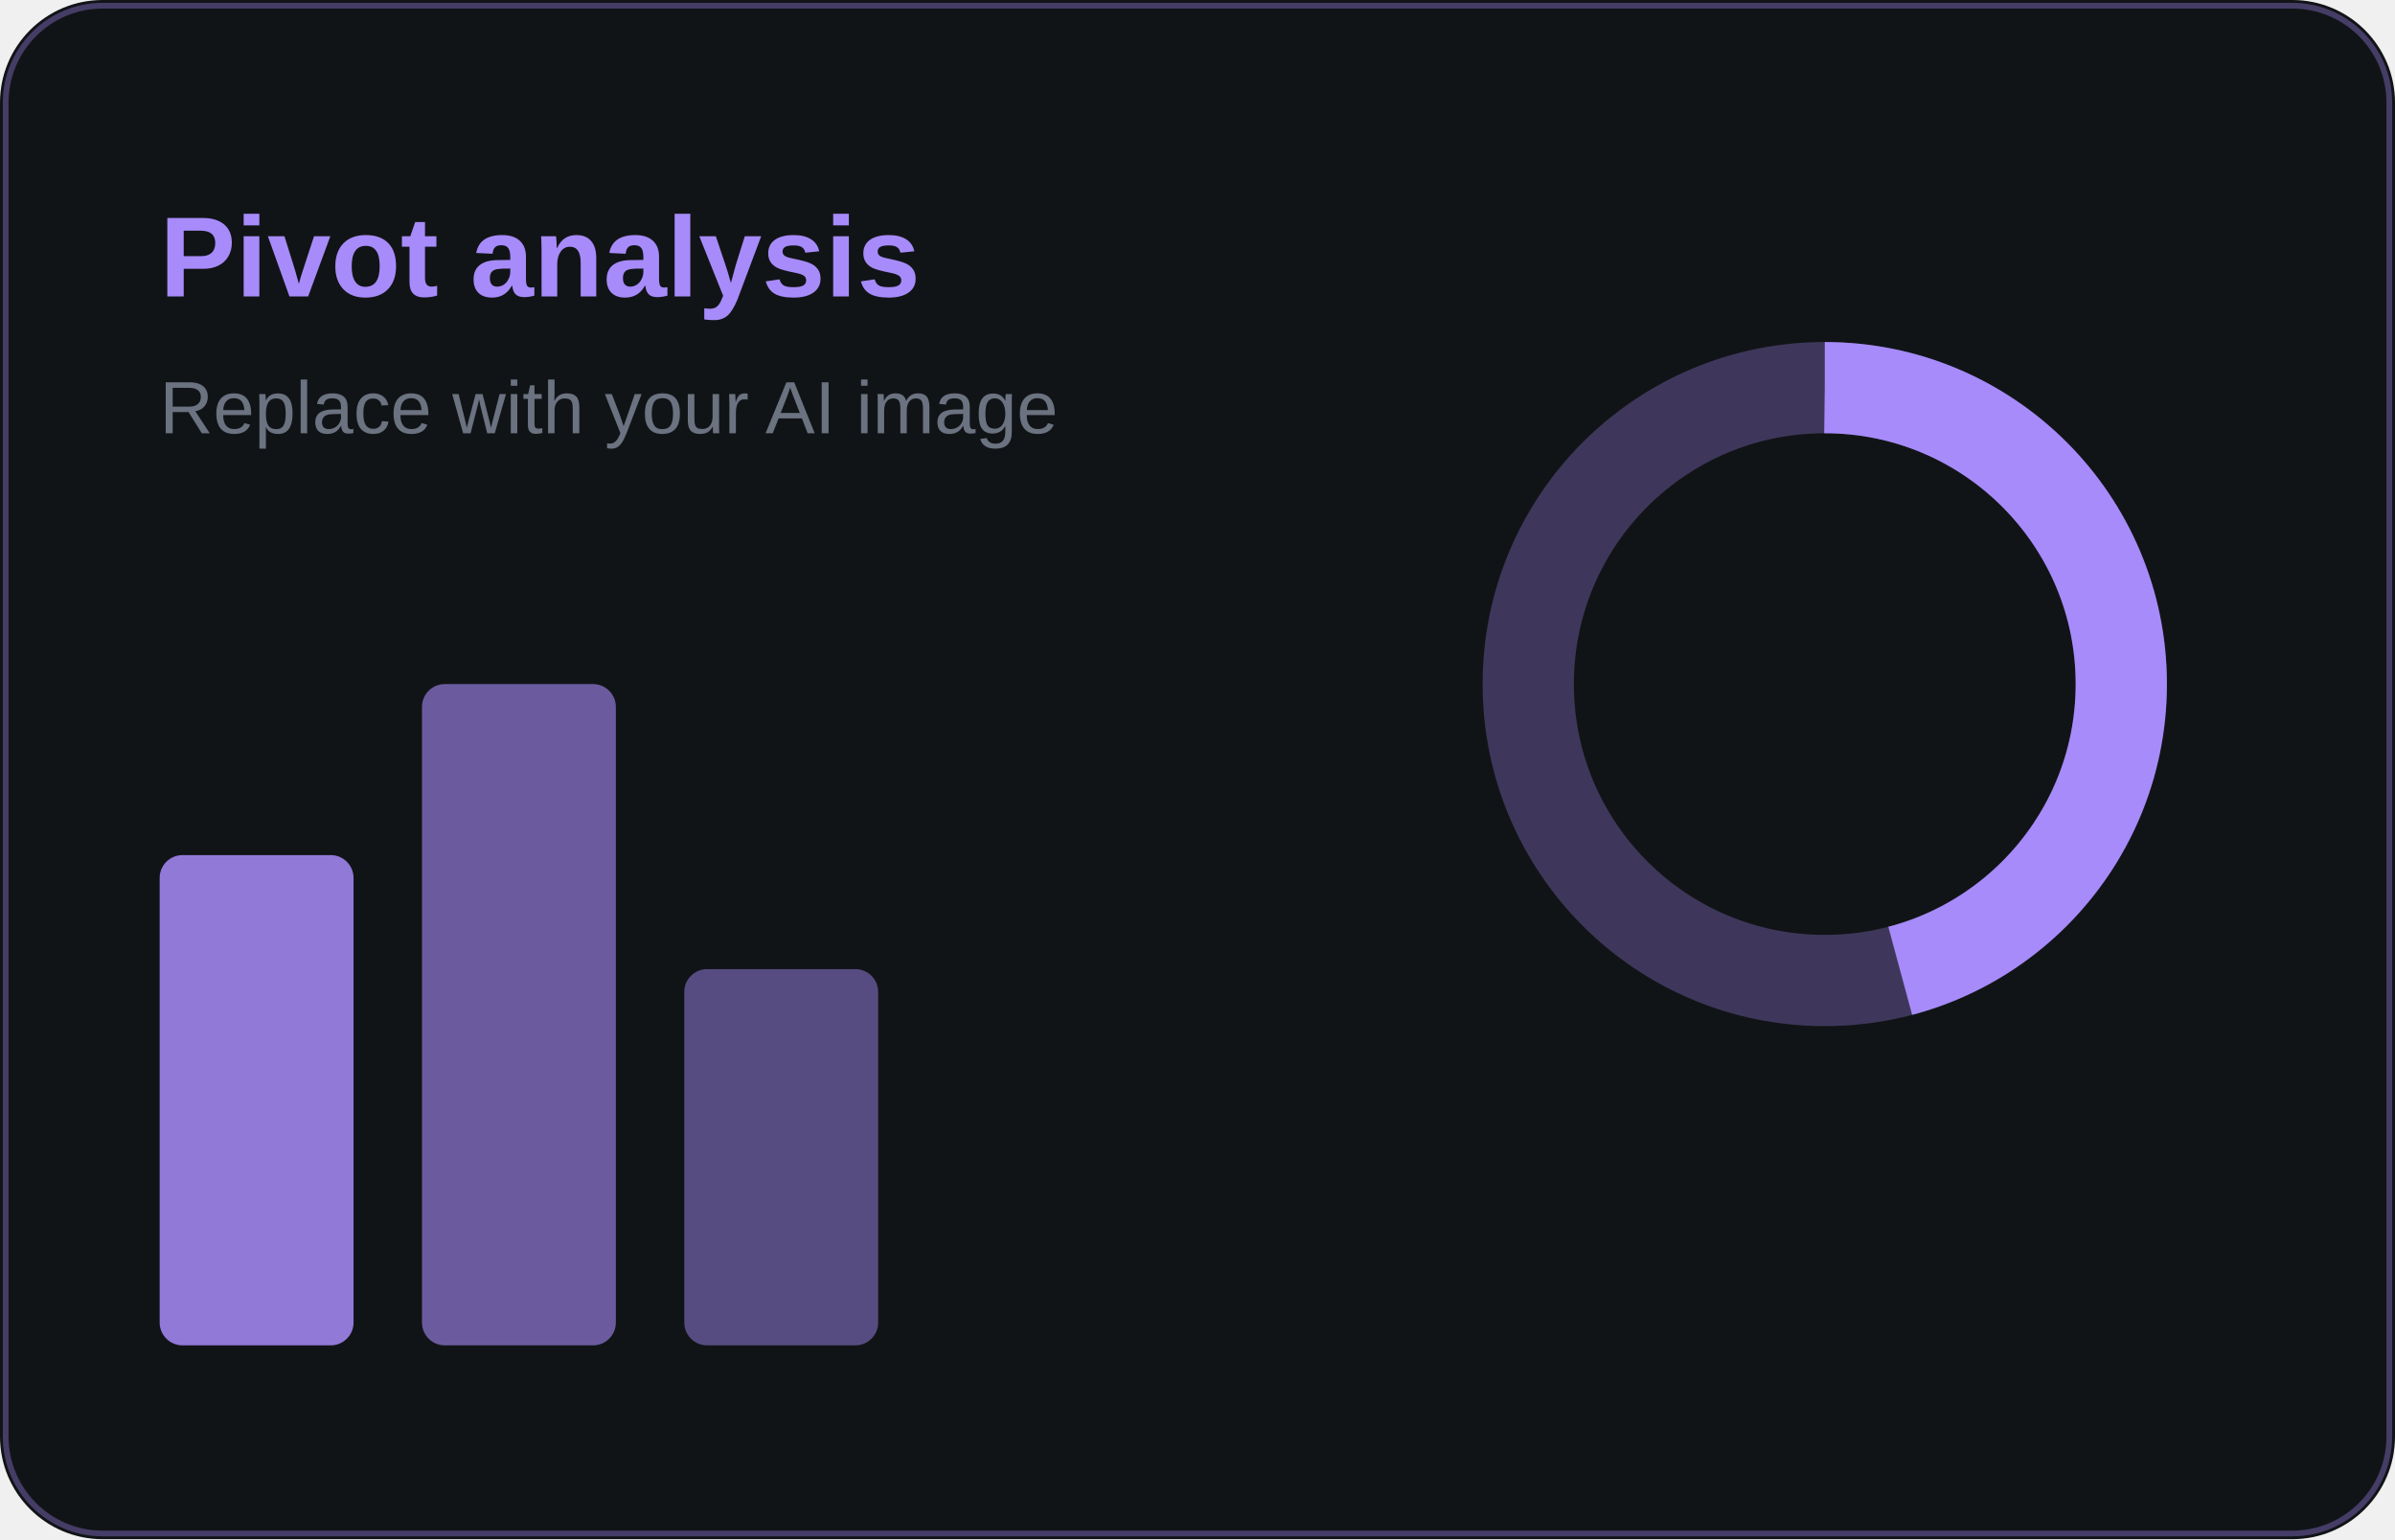
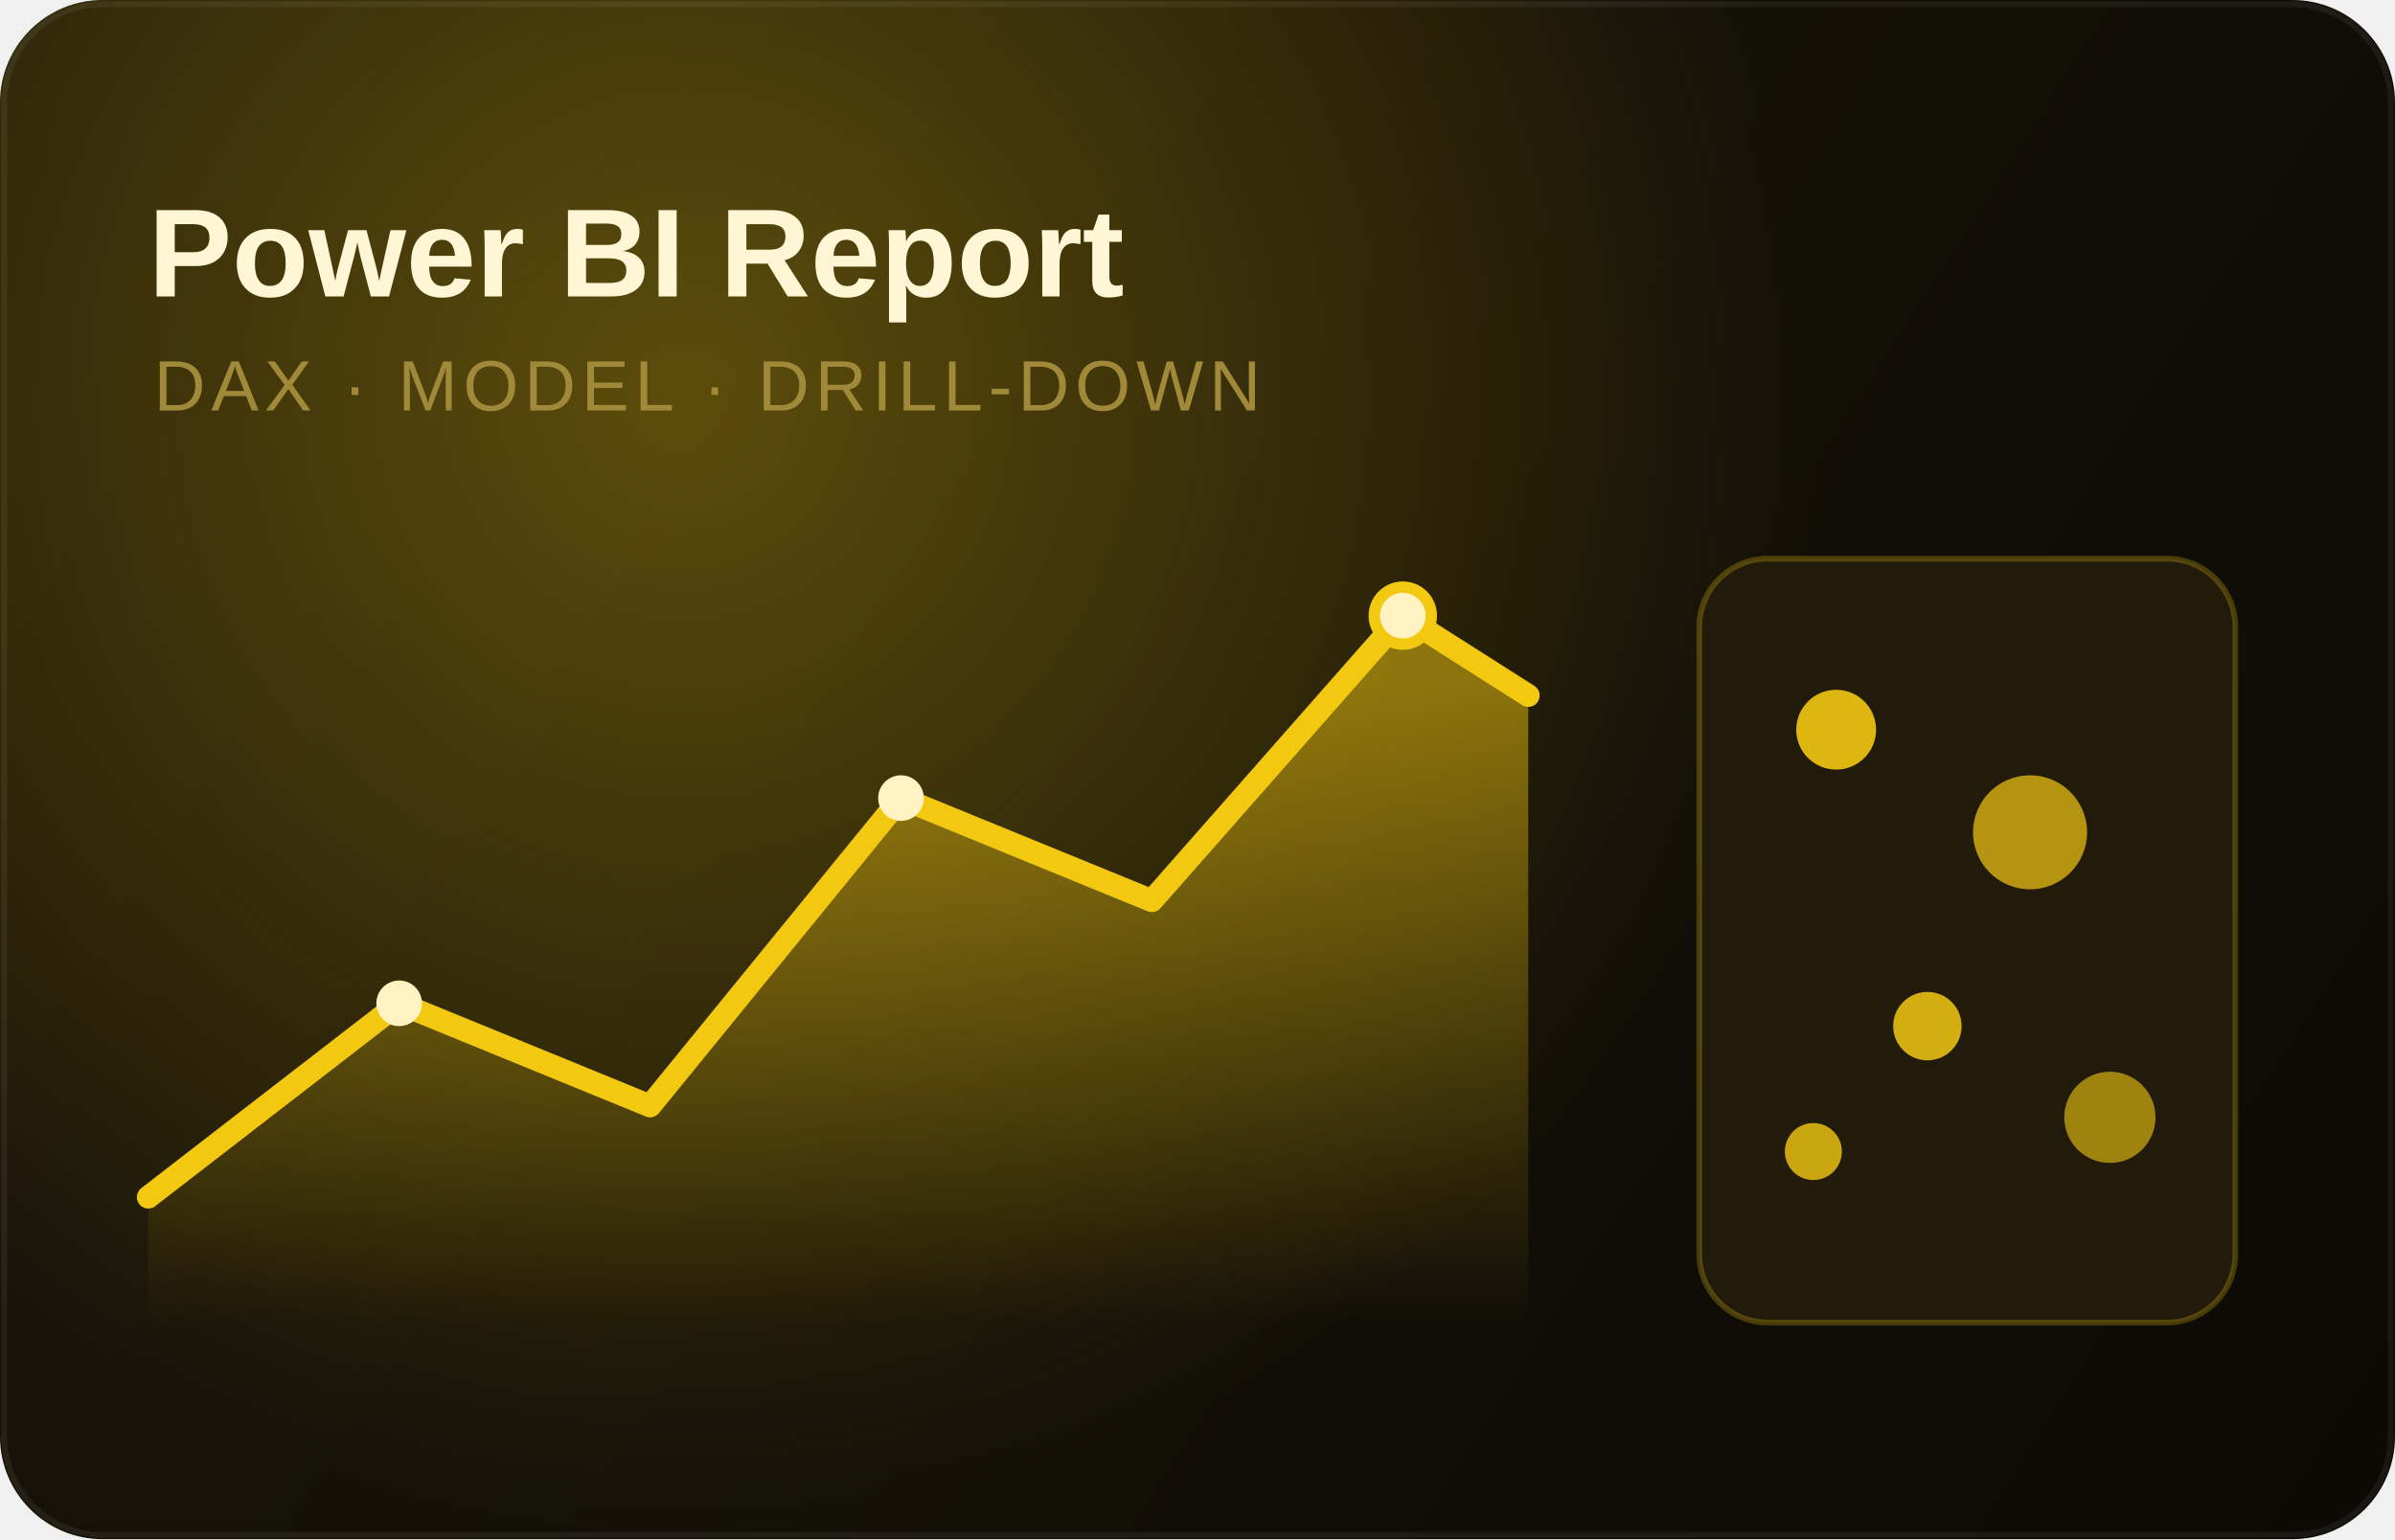
<svg xmlns="http://www.w3.org/2000/svg" viewBox="0 0 420 270" fill="none">
-   <rect width="420" height="270" rx="18" fill="#111417" />
-   <rect x="1" y="1" width="418" height="268" rx="17" fill="none" stroke="#a78bfa" stroke-opacity="0.35" />
-   <g fill="#a78bfa" opacity="0.85">
-     <rect x="28" y="150" width="34" height="86" rx="4" />
-     <rect x="74" y="120" width="34" height="116" rx="4" opacity="0.7" />
-     <rect x="120" y="170" width="34" height="66" rx="4" opacity="0.55" />
+   <defs>
+     <linearGradient id="bg4" x1="0" y1="0" x2="420" y2="270" gradientUnits="userSpaceOnUse">
+       <stop stop-color="#1B160A" />
+       <stop offset="1" stop-color="#0C0A05" />
+     </linearGradient>
+     <radialGradient id="glow4" cx="0" cy="0" r="1" gradientUnits="userSpaceOnUse" gradientTransform="translate(120 70) scale(200)">
+       <stop stop-color="#F2C811" stop-opacity="0.32" />
+       <stop offset="1" stop-color="#F2C811" stop-opacity="0" />
+     </radialGradient>
+     <linearGradient id="area4" x1="0" y1="120" x2="0" y2="232" gradientUnits="userSpaceOnUse">
+       <stop stop-color="#F2C811" stop-opacity="0.5" />
+       <stop offset="1" stop-color="#F2C811" stop-opacity="0" />
+     </linearGradient>
+   </defs>
+   <rect width="420" height="270" rx="18" fill="url(#bg4)" />
+   <rect width="420" height="270" rx="18" fill="url(#glow4)" />
+   <rect x="0.75" y="0.75" width="418.5" height="268.5" rx="17.25" stroke="#ffffff" stroke-opacity="0.06" />
+   <path d="M26 210 L70 176 L114 194 L158 140 L202 158 L246 108 L268 122 L268 232 L26 232 Z" fill="url(#area4)" />
+   <path d="M26 210 L70 176 L114 194 L158 140 L202 158 L246 108 L268 122" fill="none" stroke="#F2C811" stroke-width="4" stroke-linecap="round" stroke-linejoin="round" />
+   <g fill="#fff3c4">
+     <circle cx="70" cy="176" r="4" />
+     <circle cx="158" cy="140" r="4" />
+     <circle cx="246" cy="108" r="5" stroke="#F2C811" stroke-width="2" />
  </g>
-   <circle cx="320" cy="120" r="52" fill="none" stroke="#a78bfa" stroke-width="16" opacity="0.3" />
-   <circle cx="320" cy="120" r="52" fill="none" stroke="#a78bfa" stroke-width="16" stroke-dasharray="150 330" transform="rotate(-90 320 120)" />
-   <text x="28" y="52" fill="#a78bfa" font-family="Arial, sans-serif" font-size="20" font-weight="700">Pivot analysis</text>
-   <text x="28" y="76" fill="#6b7280" font-family="Arial, sans-serif" font-size="13">Replace with your AI image</text>
+   <g>
+     <rect x="298" y="98" width="94" height="134" rx="12" fill="#221b0c" stroke="#F2C811" stroke-opacity="0.25" />
+     <g fill="#F2C811">
+       <circle cx="322" cy="128" r="7" opacity="0.9" />
+       <circle cx="356" cy="146" r="10" opacity="0.7" />
+       <circle cx="338" cy="180" r="6" opacity="0.85" />
+       <circle cx="370" cy="196" r="8" opacity="0.6" />
+       <circle cx="318" cy="202" r="5" opacity="0.8" />
+     </g>
+   </g>
+   <text x="26" y="52" fill="#fff6d6" font-family="Arial, Helvetica, sans-serif" font-size="22" font-weight="800">Power BI Report</text>
+   <text x="27" y="72" fill="#a08a3a" font-family="Arial, Helvetica, sans-serif" font-size="12.5" letter-spacing="1">DAX · MODEL · DRILL-DOWN</text>
</svg>
